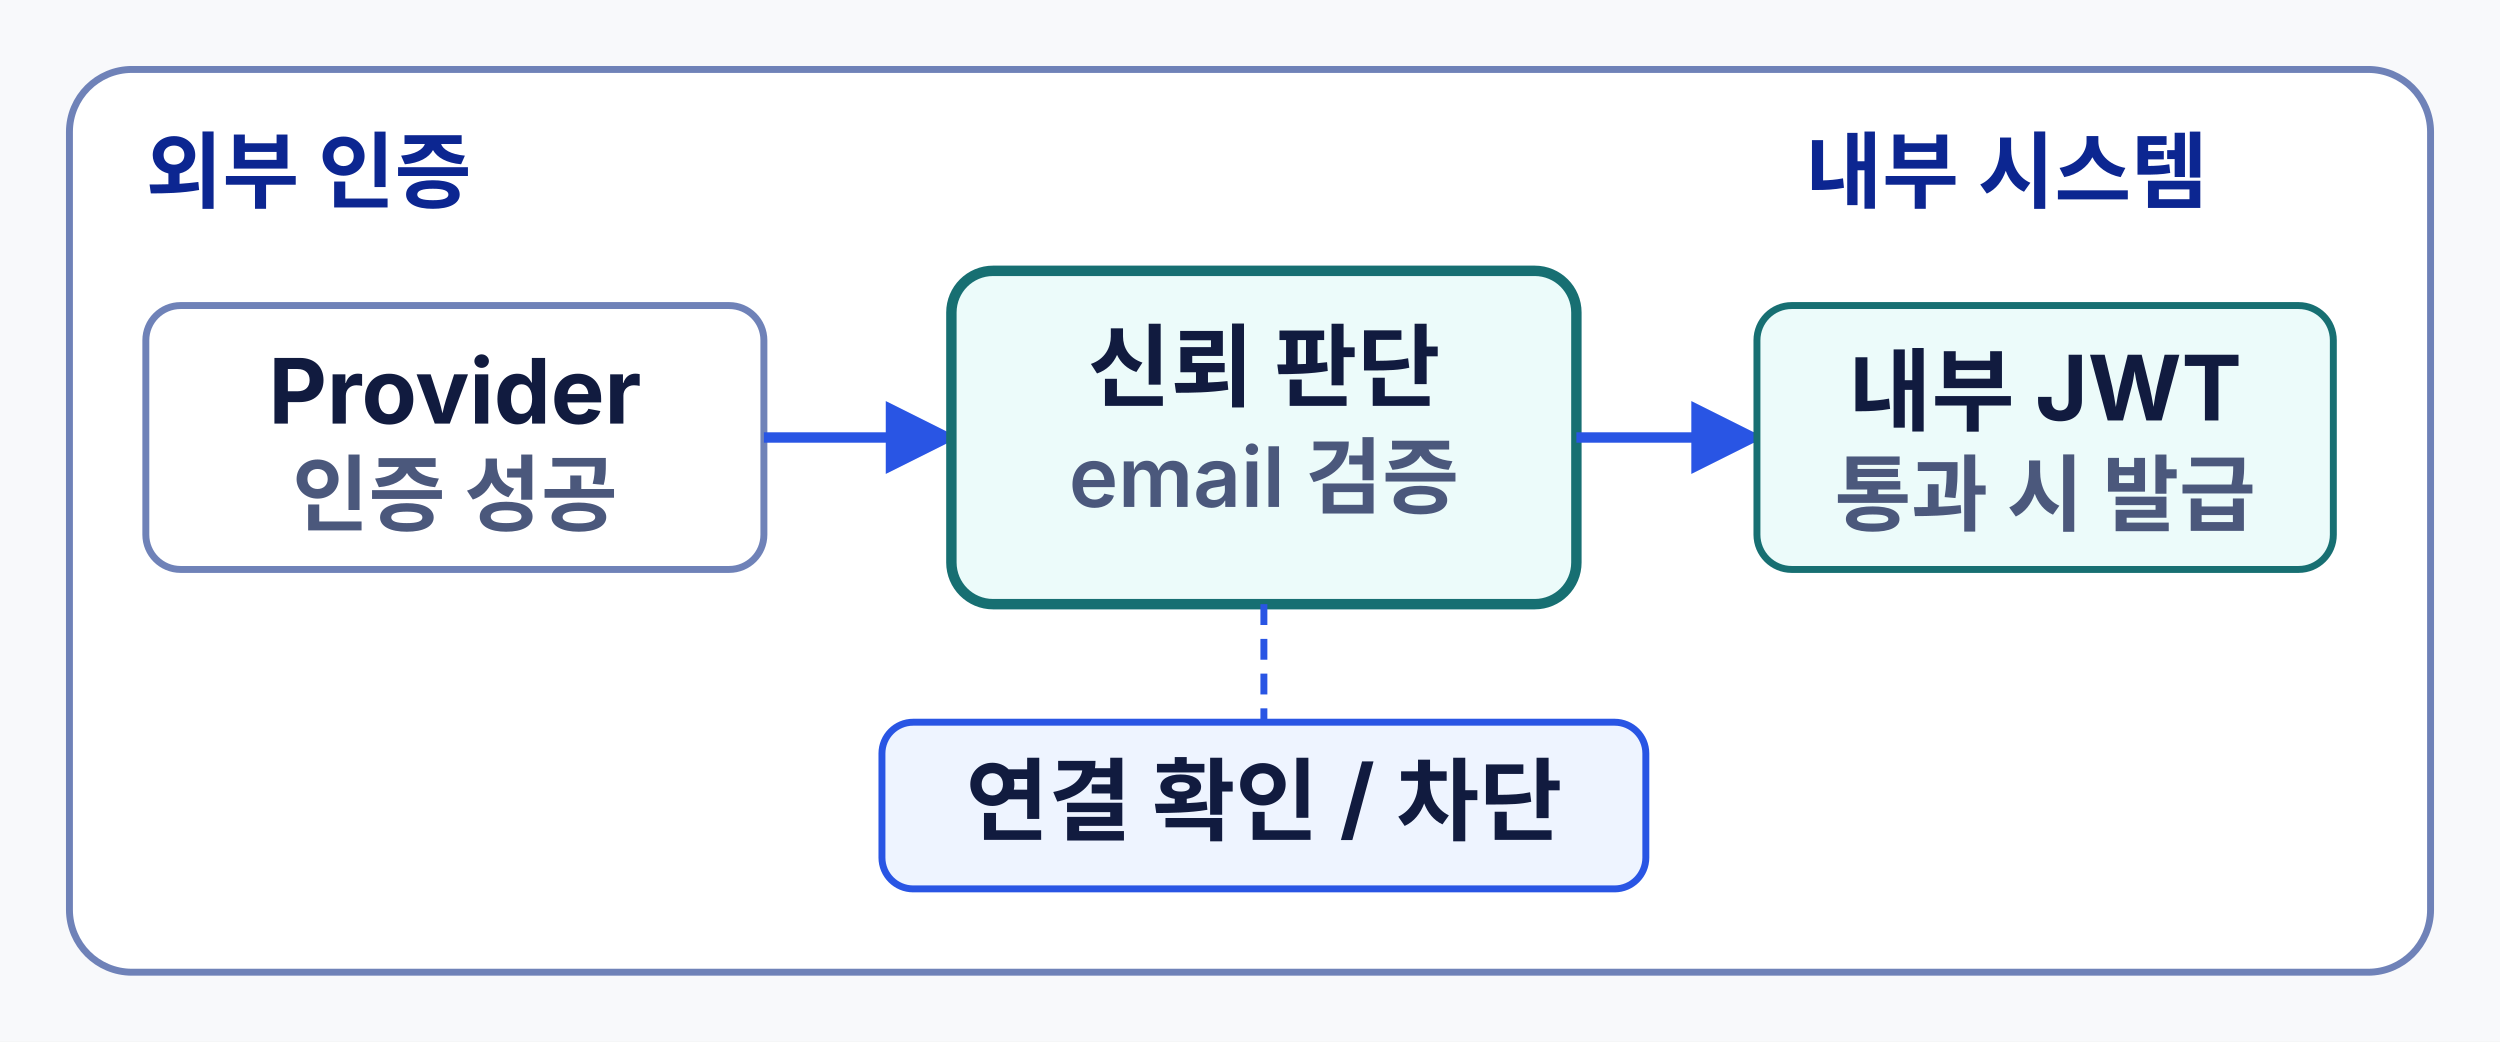
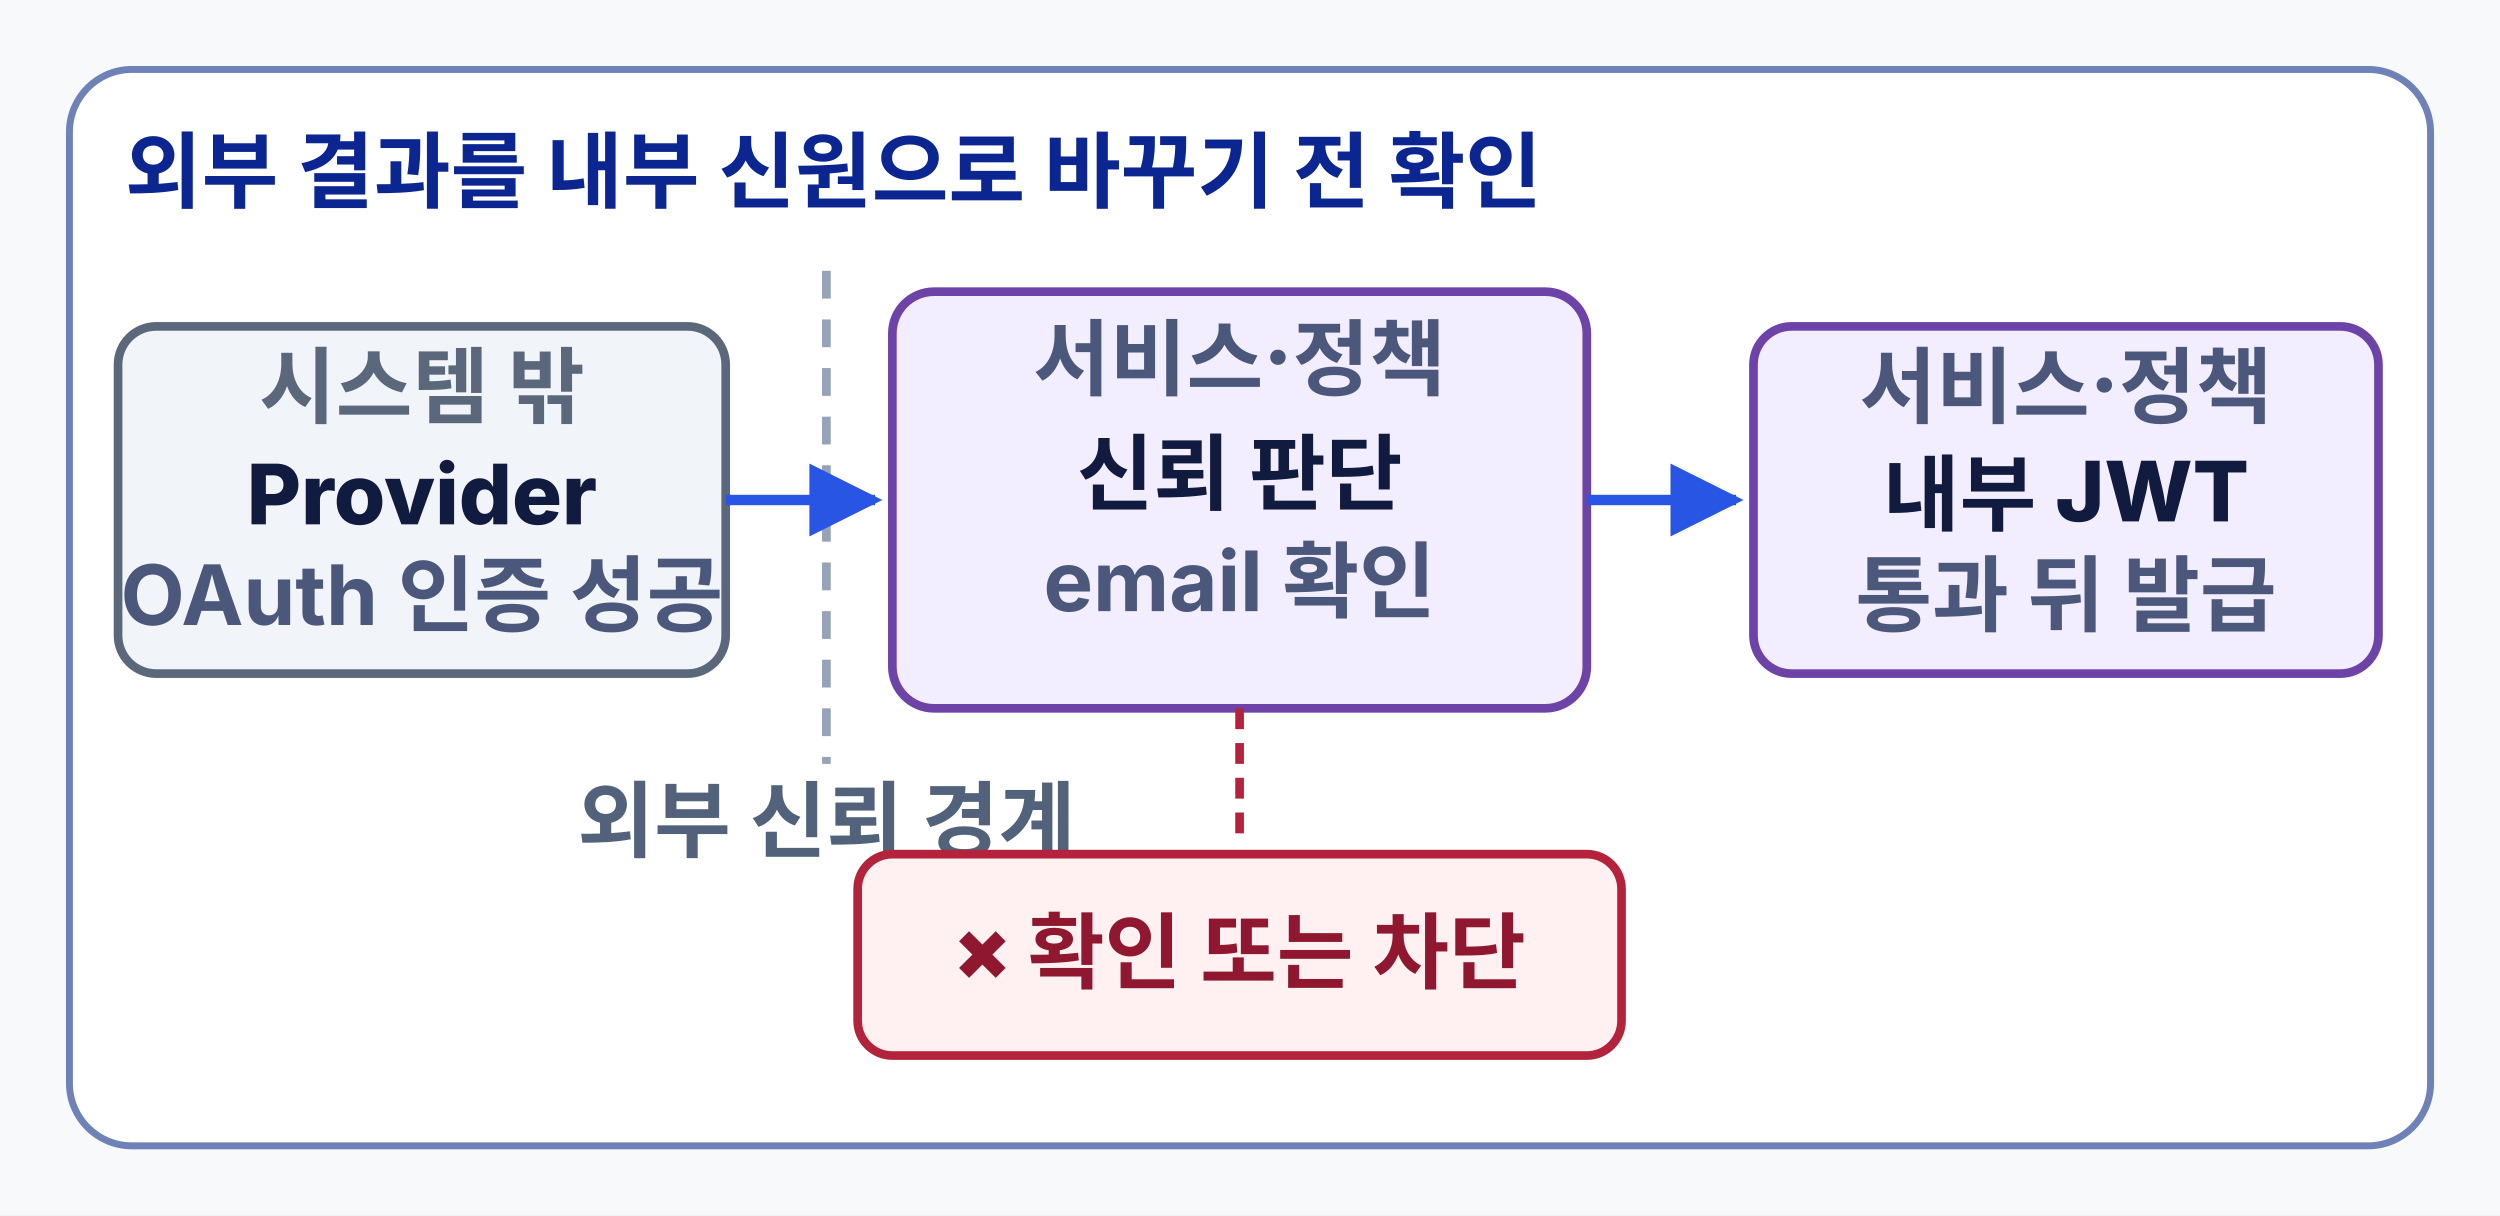
- <svg xmlns="http://www.w3.org/2000/svg" viewBox="0 0 720 300" role="img" aria-labelledby="seq05-title seq05-desc">
+ <svg xmlns="http://www.w3.org/2000/svg" viewBox="0 0 720 350" role="img" aria-labelledby="seq05-title seq05-desc">
  <defs>
    <marker id="arrow" viewBox="0 0 10 10" refX="9" refY="5" markerWidth="7" markerHeight="7" orient="auto-start-reverse">
      <path d="M0 0 10 5 0 10z" fill="#2955E4" />
    </marker>
-     <marker id="arrow-teal" viewBox="0 0 10 10" refX="9" refY="5" markerWidth="7" markerHeight="7" orient="auto-start-reverse">
-       <path d="M0 0 10 5 0 10z" fill="#176F72" />
-     </marker>
-     <style>.frame{fill:#fff;stroke:#6f82b8;stroke-width:2}.node{fill:#fff;stroke:#6f82b8;stroke-width:2}.soft{fill:#ecfbfa;stroke:#176f72;stroke-width:2}.warning{fill:#eef4ff;stroke:#2955e4;stroke-width:2}.boundary{fill:#eaf0fb;stroke:#6f82b8;stroke-width:2;stroke-dasharray:7 5}.boundary-strong{fill:#ecfbfa;stroke:#176f72;stroke-width:3}.arrow{fill:none;stroke:#2955e4;stroke-width:3;marker-end:url(#arrow)}.return{fill:none;stroke:#176f72;stroke-width:3;marker-end:url(#arrow-teal)}.stop{fill:none;stroke:#2955e4;stroke-width:2;stroke-dasharray:6 4}.divider{stroke:#c9d6f3;stroke-width:2}.title{fill:#111b3f;font:700 26px system-ui,-apple-system,sans-serif;text-anchor:middle}.copy{fill:#4b587c;font:600 24px system-ui,-apple-system,sans-serif;text-anchor:middle}.label{fill:#0c2691;font:800 24px system-ui,-apple-system,sans-serif}.teal{fill:#176f72}</style>
+     <style>
+       text{font-family:system-ui,-apple-system,BlinkMacSystemFont,sans-serif;fill:#111B3F}
+       .frame{fill:#FFFFFF;stroke:#6F82B8;stroke-width:2}
+       .node{stroke-width:2.5}
+       .layer-outside{fill:#F1F5F9;stroke:#5B677A}
+       .layer-interface{fill:#E6F4F7;stroke:#0E7490}
+       .layer-application{fill:#F2EDFF;stroke:#6D43A8}
+       .layer-resource{fill:#EAF5EE;stroke:#2C7352}
+       .layer-integration{fill:#FFF4D6;stroke:#926000}
+       .layer-runtime{fill:#EEF2F7;stroke:#52627A}
+       [data-layer="outside"] .layer{fill:#5B677A}
+       [data-layer="resource"] .layer{fill:#2C7352}
+       .flow{fill:none;stroke:#2955E4;stroke-width:3;marker-end:url(#arrow)}
+       .boundary{stroke:#94A3B8;stroke-width:2.5;stroke-dasharray:8 6}
+       .stop{stroke:#B4233C;stroke-width:2.5;stroke-dasharray:6 4}
+       .failure{fill:#FFF1F2;stroke:#B4233C;stroke-width:2.5}
+       .group{font-size:24px;font-weight:850;fill:#0C2691}
+       .boundary-name{font-size:24px;font-weight:800;fill:#52627A;text-anchor:middle}
+       .layer{font-size:24px;font-weight:800;fill:#4B587C;text-anchor:middle}
+       .name{font-size:24px;font-weight:800;text-anchor:middle}
+       .body{font-size:24px;font-weight:650;fill:#4B587C;text-anchor:middle}
+       .danger{font-size:24px;font-weight:850;fill:#8F1830;text-anchor:middle}
+     </style>
  </defs>
-   <rect width="720" height="300" fill="#F8F9FB" />
-   <rect x="20" y="20" width="680" height="260" rx="18" class="frame" />
-   <text x="42" y="58" class="label">외부 인증</text>
-   <rect x="42" y="88" width="178" height="76" rx="10" class="node" />
-   <text x="131" y="122" class="title">Provider</text>
-   <text x="131" y="151" class="copy">인증 성공</text>
-   <path d="M220 126h54" class="arrow" />
-   <rect x="274" y="78" width="180" height="96" rx="12" class="boundary-strong" />
-   <text x="364" y="115" class="title">신뢰 판단</text>
-   <text x="364" y="146" class="copy">email 검증</text>
-   <path d="M454 126h52" class="arrow" />
-   <text x="520" y="58" class="label">내부 시스템</text>
-   <rect x="506" y="88" width="166" height="76" rx="10" class="soft" />
-   <text x="589" y="122" class="title">내부 JWT</text>
-   <text x="589" y="151" class="copy">통과 시 발급</text>
-   <path d="M364 174v34" class="stop" />
-   <rect x="254" y="208" width="220" height="48" rx="9" class="warning" />
-   <text x="364" y="240" class="title">연결 확인 / 차단</text>
+   <rect width="720" height="350" fill="#F8F9FB" />
+   <rect x="20" y="20" width="680" height="310" rx="18" class="frame" />
+   <text x="36" y="58" class="group">외부 결과를 내부 신원으로 바꾸기 전 확인</text>
+   <g data-layer="outside">
+     <rect x="34" y="94" width="175" height="100" rx="11" class="node layer-outside" />
+     <text x="121.5" y="120" class="layer">시스템 밖</text>
+     <text x="121.5" y="151" class="name">Provider</text>
+     <text x="121.5" y="180" class="body">OAuth 인증 성공</text>
+   </g>
+   <g data-semantic="boundary">
+     <line x1="238" y1="78" x2="238" y2="220" class="boundary" />
+     <text x="238" y="245" class="boundary-name">외부 신뢰 경계</text>
+   </g>
+   <path d="M209 144h43" class="flow" />
+   <g data-layer="application">
+     <rect x="257" y="84" width="200" height="120" rx="12" class="node layer-application" />
+     <text x="357" y="112" class="layer">서비스·정책</text>
+     <text x="357" y="145" class="name">신뢰 판단</text>
+     <text x="357" y="176" class="body">email 확인</text>
+   </g>
+   <path d="M457 144h43" class="flow" />
+   <g data-layer="application">
+     <rect x="505" y="94" width="180" height="100" rx="11" class="node layer-application" />
+     <text x="595" y="120" class="layer">서비스·정책</text>
+     <text x="595" y="151" class="name">내부 JWT</text>
+     <text x="595" y="180" class="body">통과 뒤 발급</text>
+   </g>
+   <path d="M357 204v37" class="stop" />
+   <g data-semantic="state">
+     <rect x="247" y="246" width="220" height="58" rx="10" class="failure" />
+     <text x="357" y="282" class="danger">× 확인 또는 차단</text>
+   </g>
</svg>
